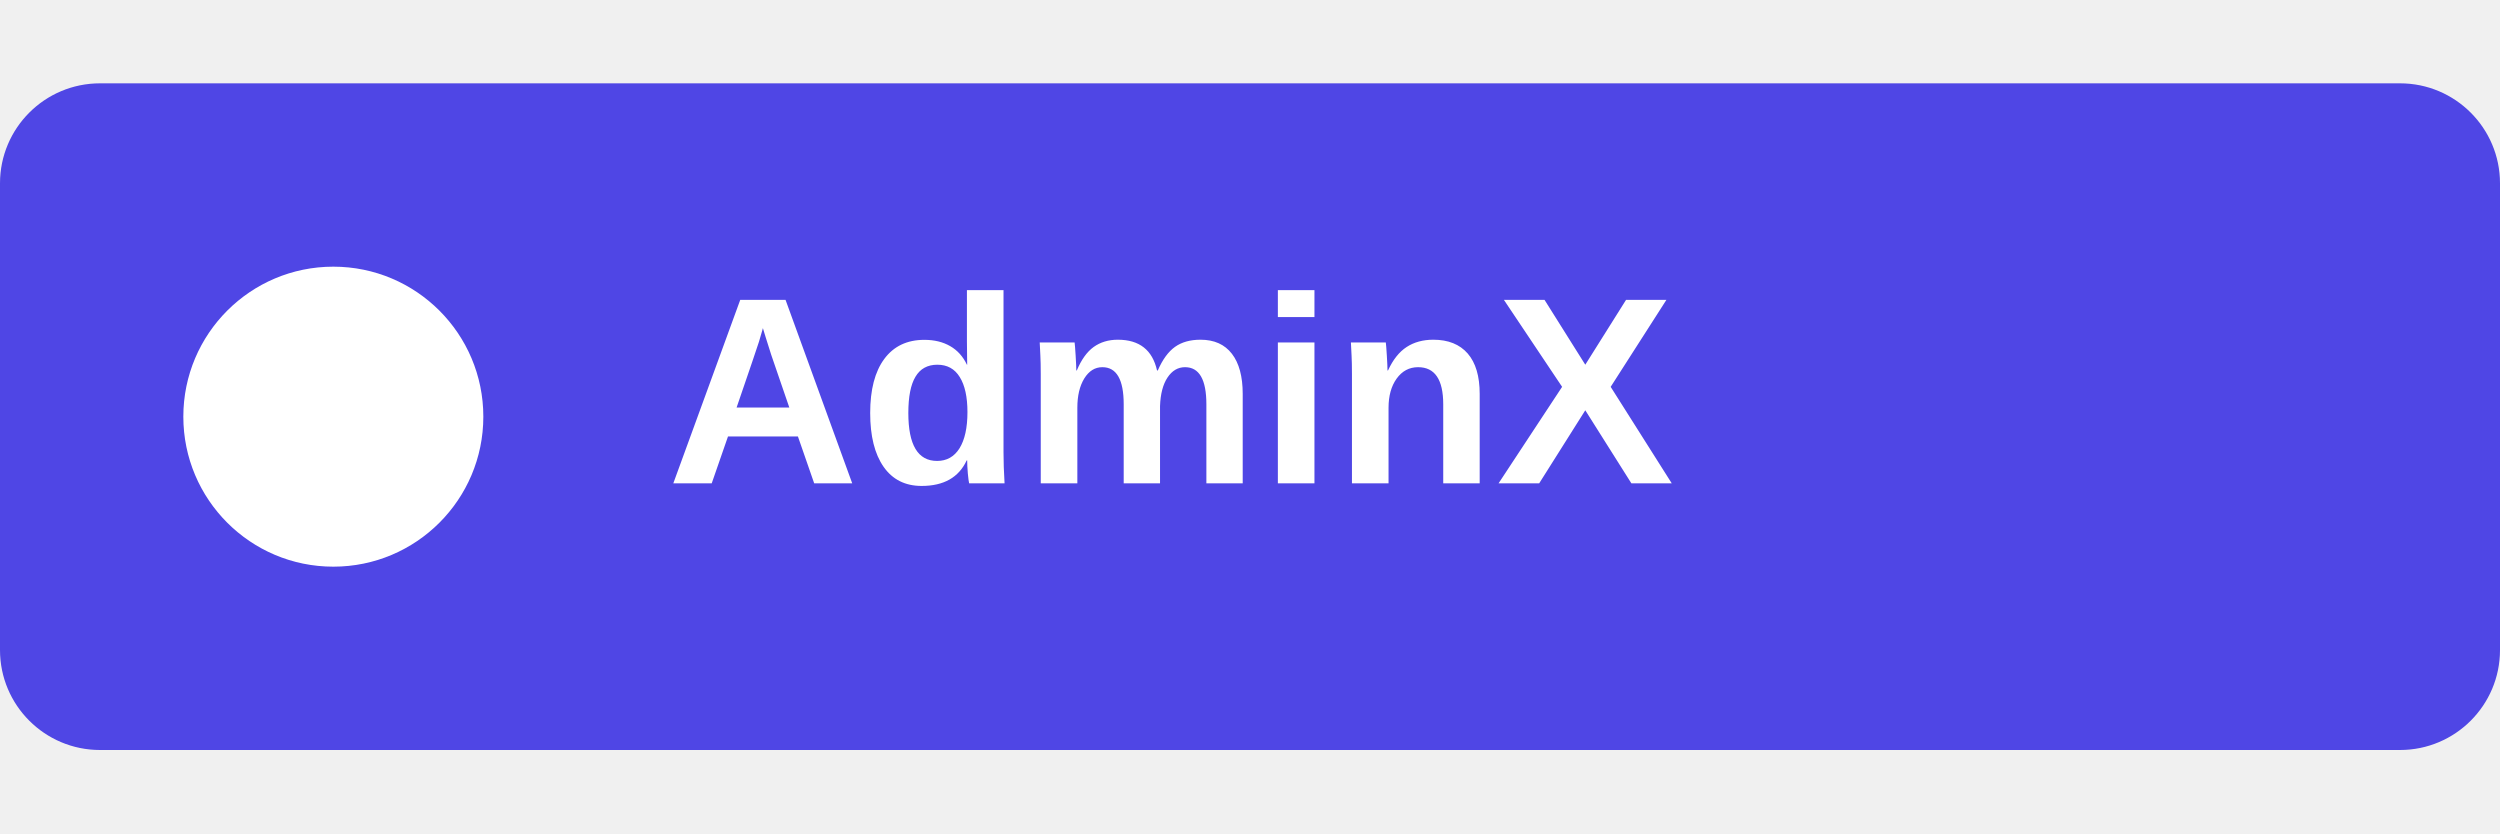
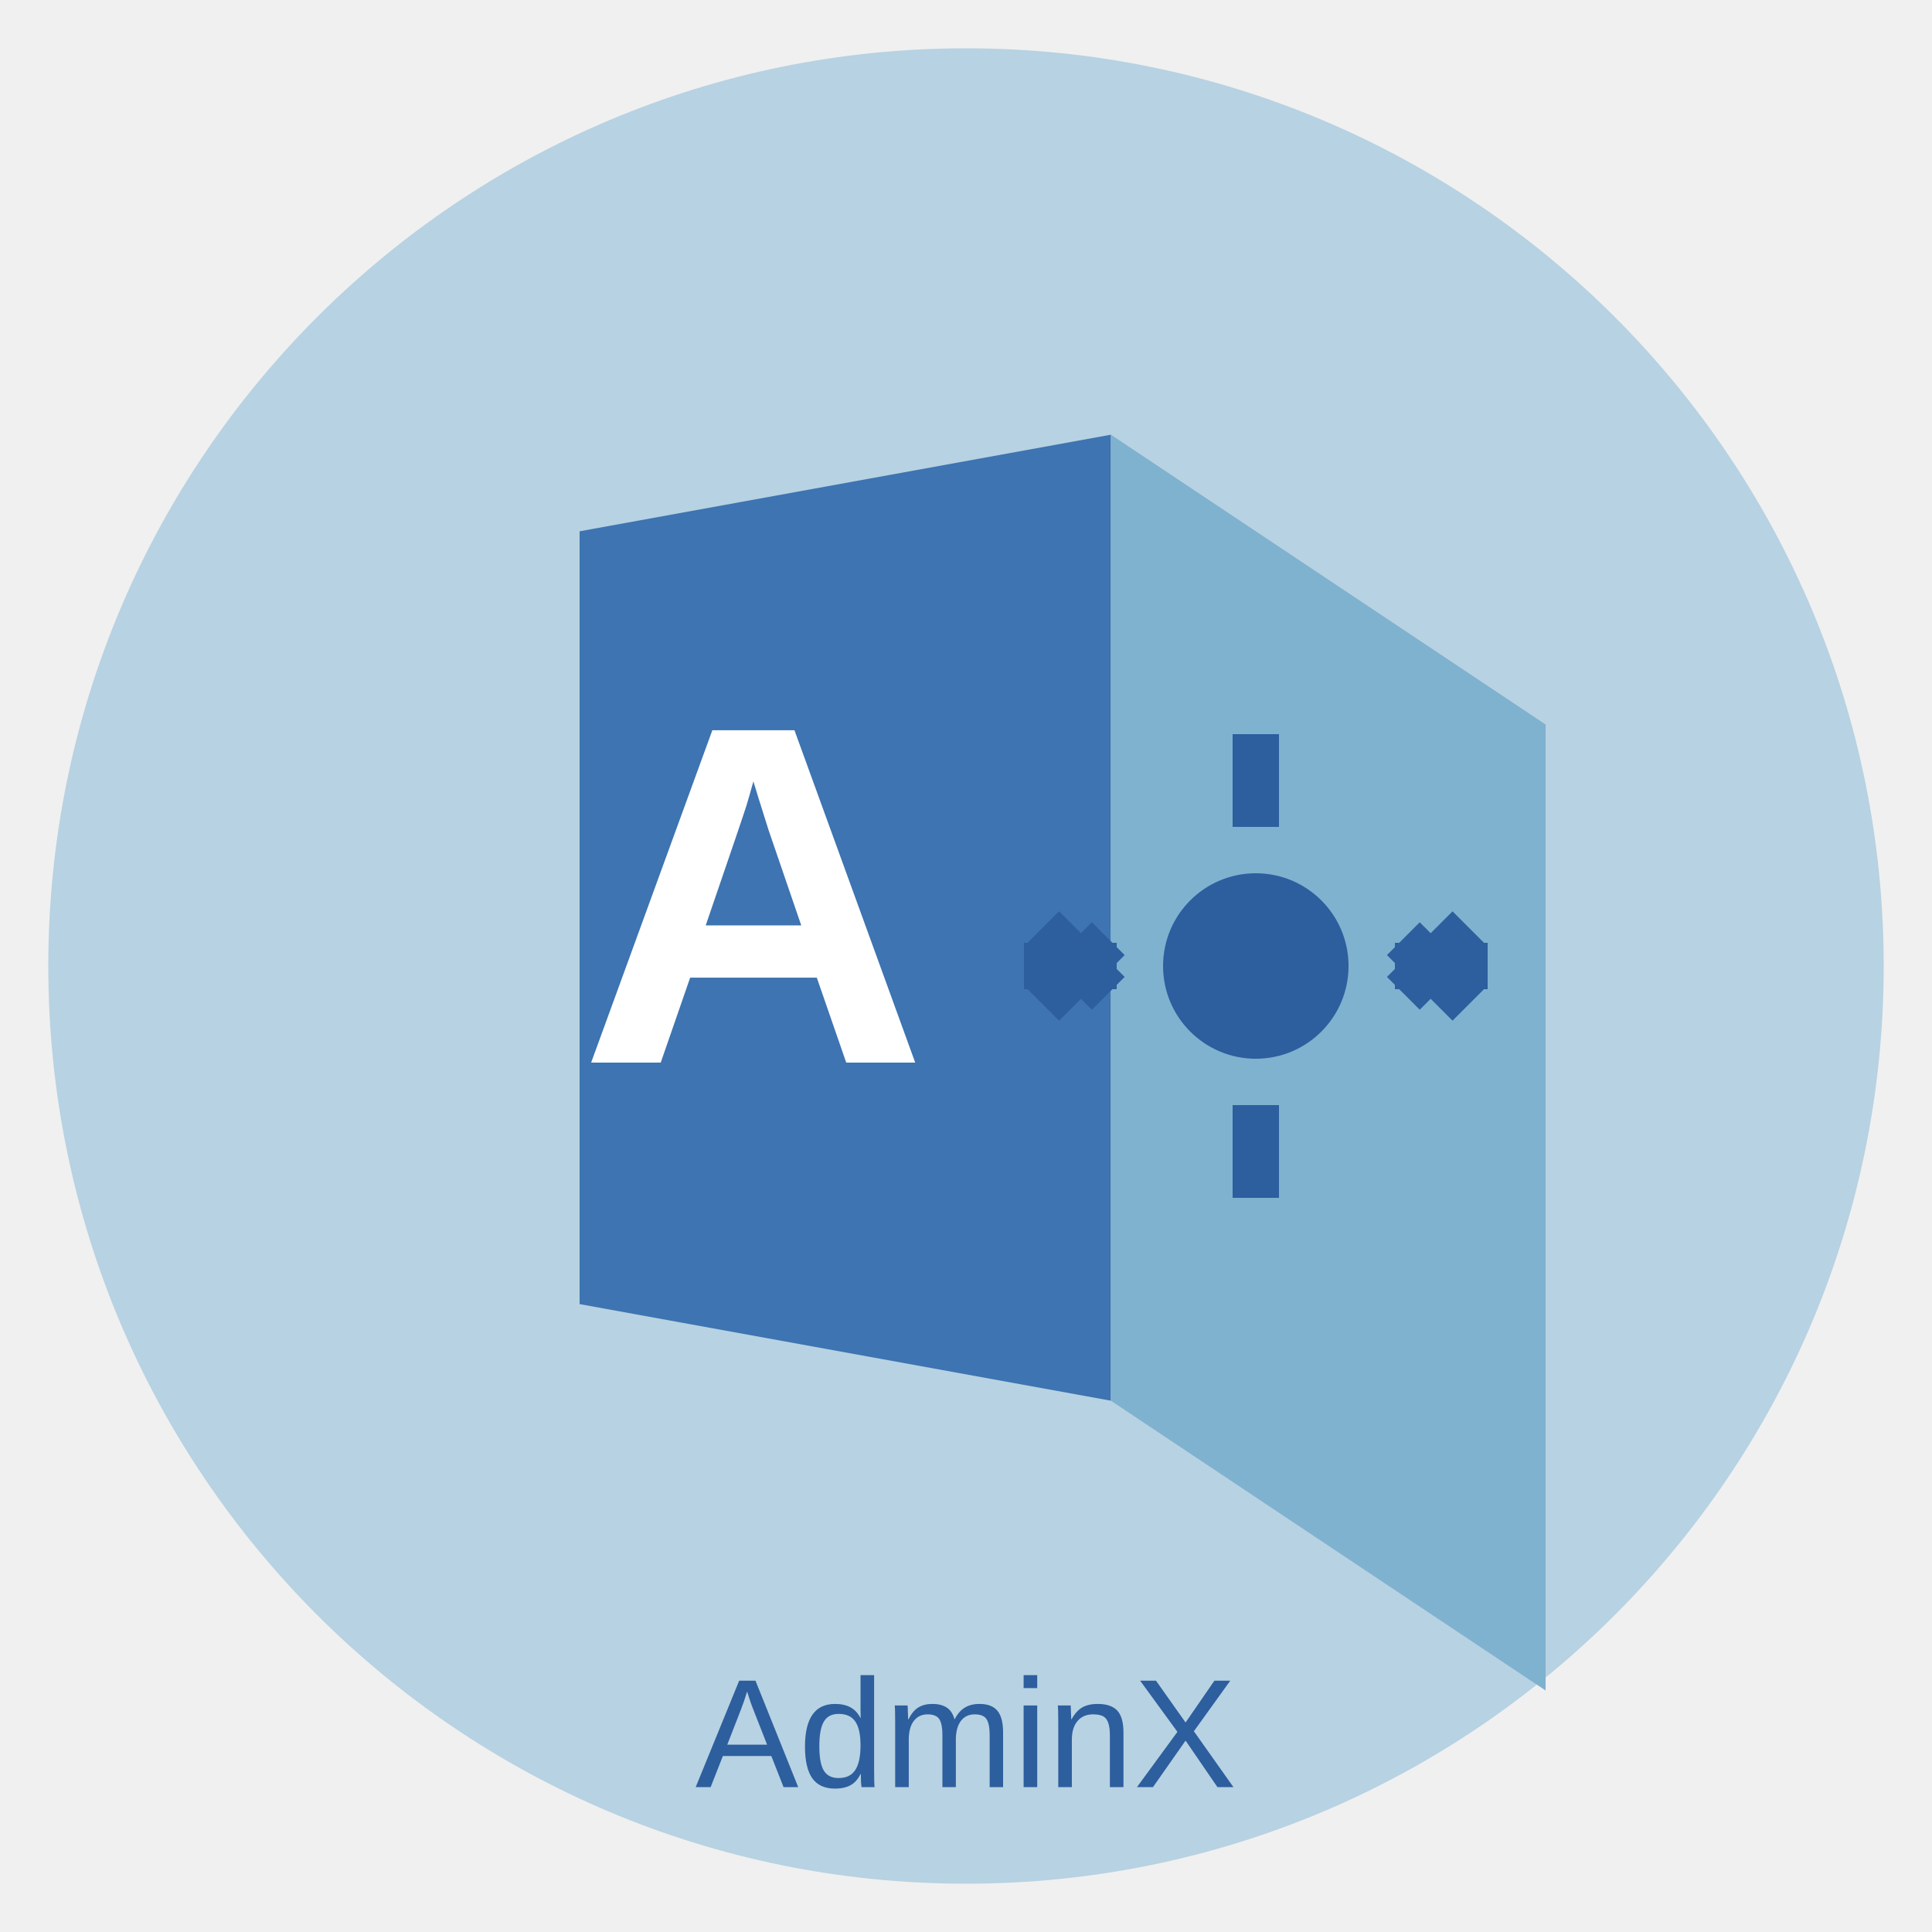
- <svg xmlns="http://www.w3.org/2000/svg" width="180" height="60" viewBox="0 0 300 80">
-   <rect width="300" height="80" rx="12" fill="#4F46E5" />
-   <circle cx="40" cy="40" r="18" fill="#ffffff" />
-   <text x="80" y="48" font-family="Arial, Helvetica, sans-serif" font-size="32" font-weight="bold" fill="#ffffff">
+ <svg xmlns="http://www.w3.org/2000/svg" width="180" height="180" viewBox="0 0 200 200">
+   <circle cx="100" cy="100" r="95" fill="#b7d2e2" />
+   <polygon points="60,55 115,45 115,145 60,135" fill="#3d74b1" />
+   <polygon points="115,45 160,75 160,175 115,145" fill="#7fb2cf" />
+   <g fill="#2d5e9e" transform="translate(130,100) scale(0.8)">
+     <circle cx="0" cy="0" r="12" />
+     <rect x="-3" y="-30" width="6" height="12" />
+     <rect x="-3" y="18" width="6" height="12" />
+     <rect x="18" y="-3" width="12" height="6" />
+     <rect x="-30" y="-3" width="12" height="6" />
+     <rect x="13" y="-23" width="6" height="12" transform="rotate(45)" />
+     <rect x="-19" y="11" width="6" height="12" transform="rotate(45)" />
+     <rect x="13" y="11" width="6" height="12" transform="rotate(-45)" />
+     <rect x="-19" y="-23" width="6" height="12" transform="rotate(-45)" />
+   </g>
+   <text x="78" y="110" font-family="Arial, Helvetica, sans-serif" font-size="50" fill="white" font-weight="bold" text-anchor="middle">
+         A
+   </text>
+   <text x="100" y="185" font-family="Arial" font-size="16" text-anchor="middle" fill="#2d5e9e">
        AdminX
  </text>
</svg>
